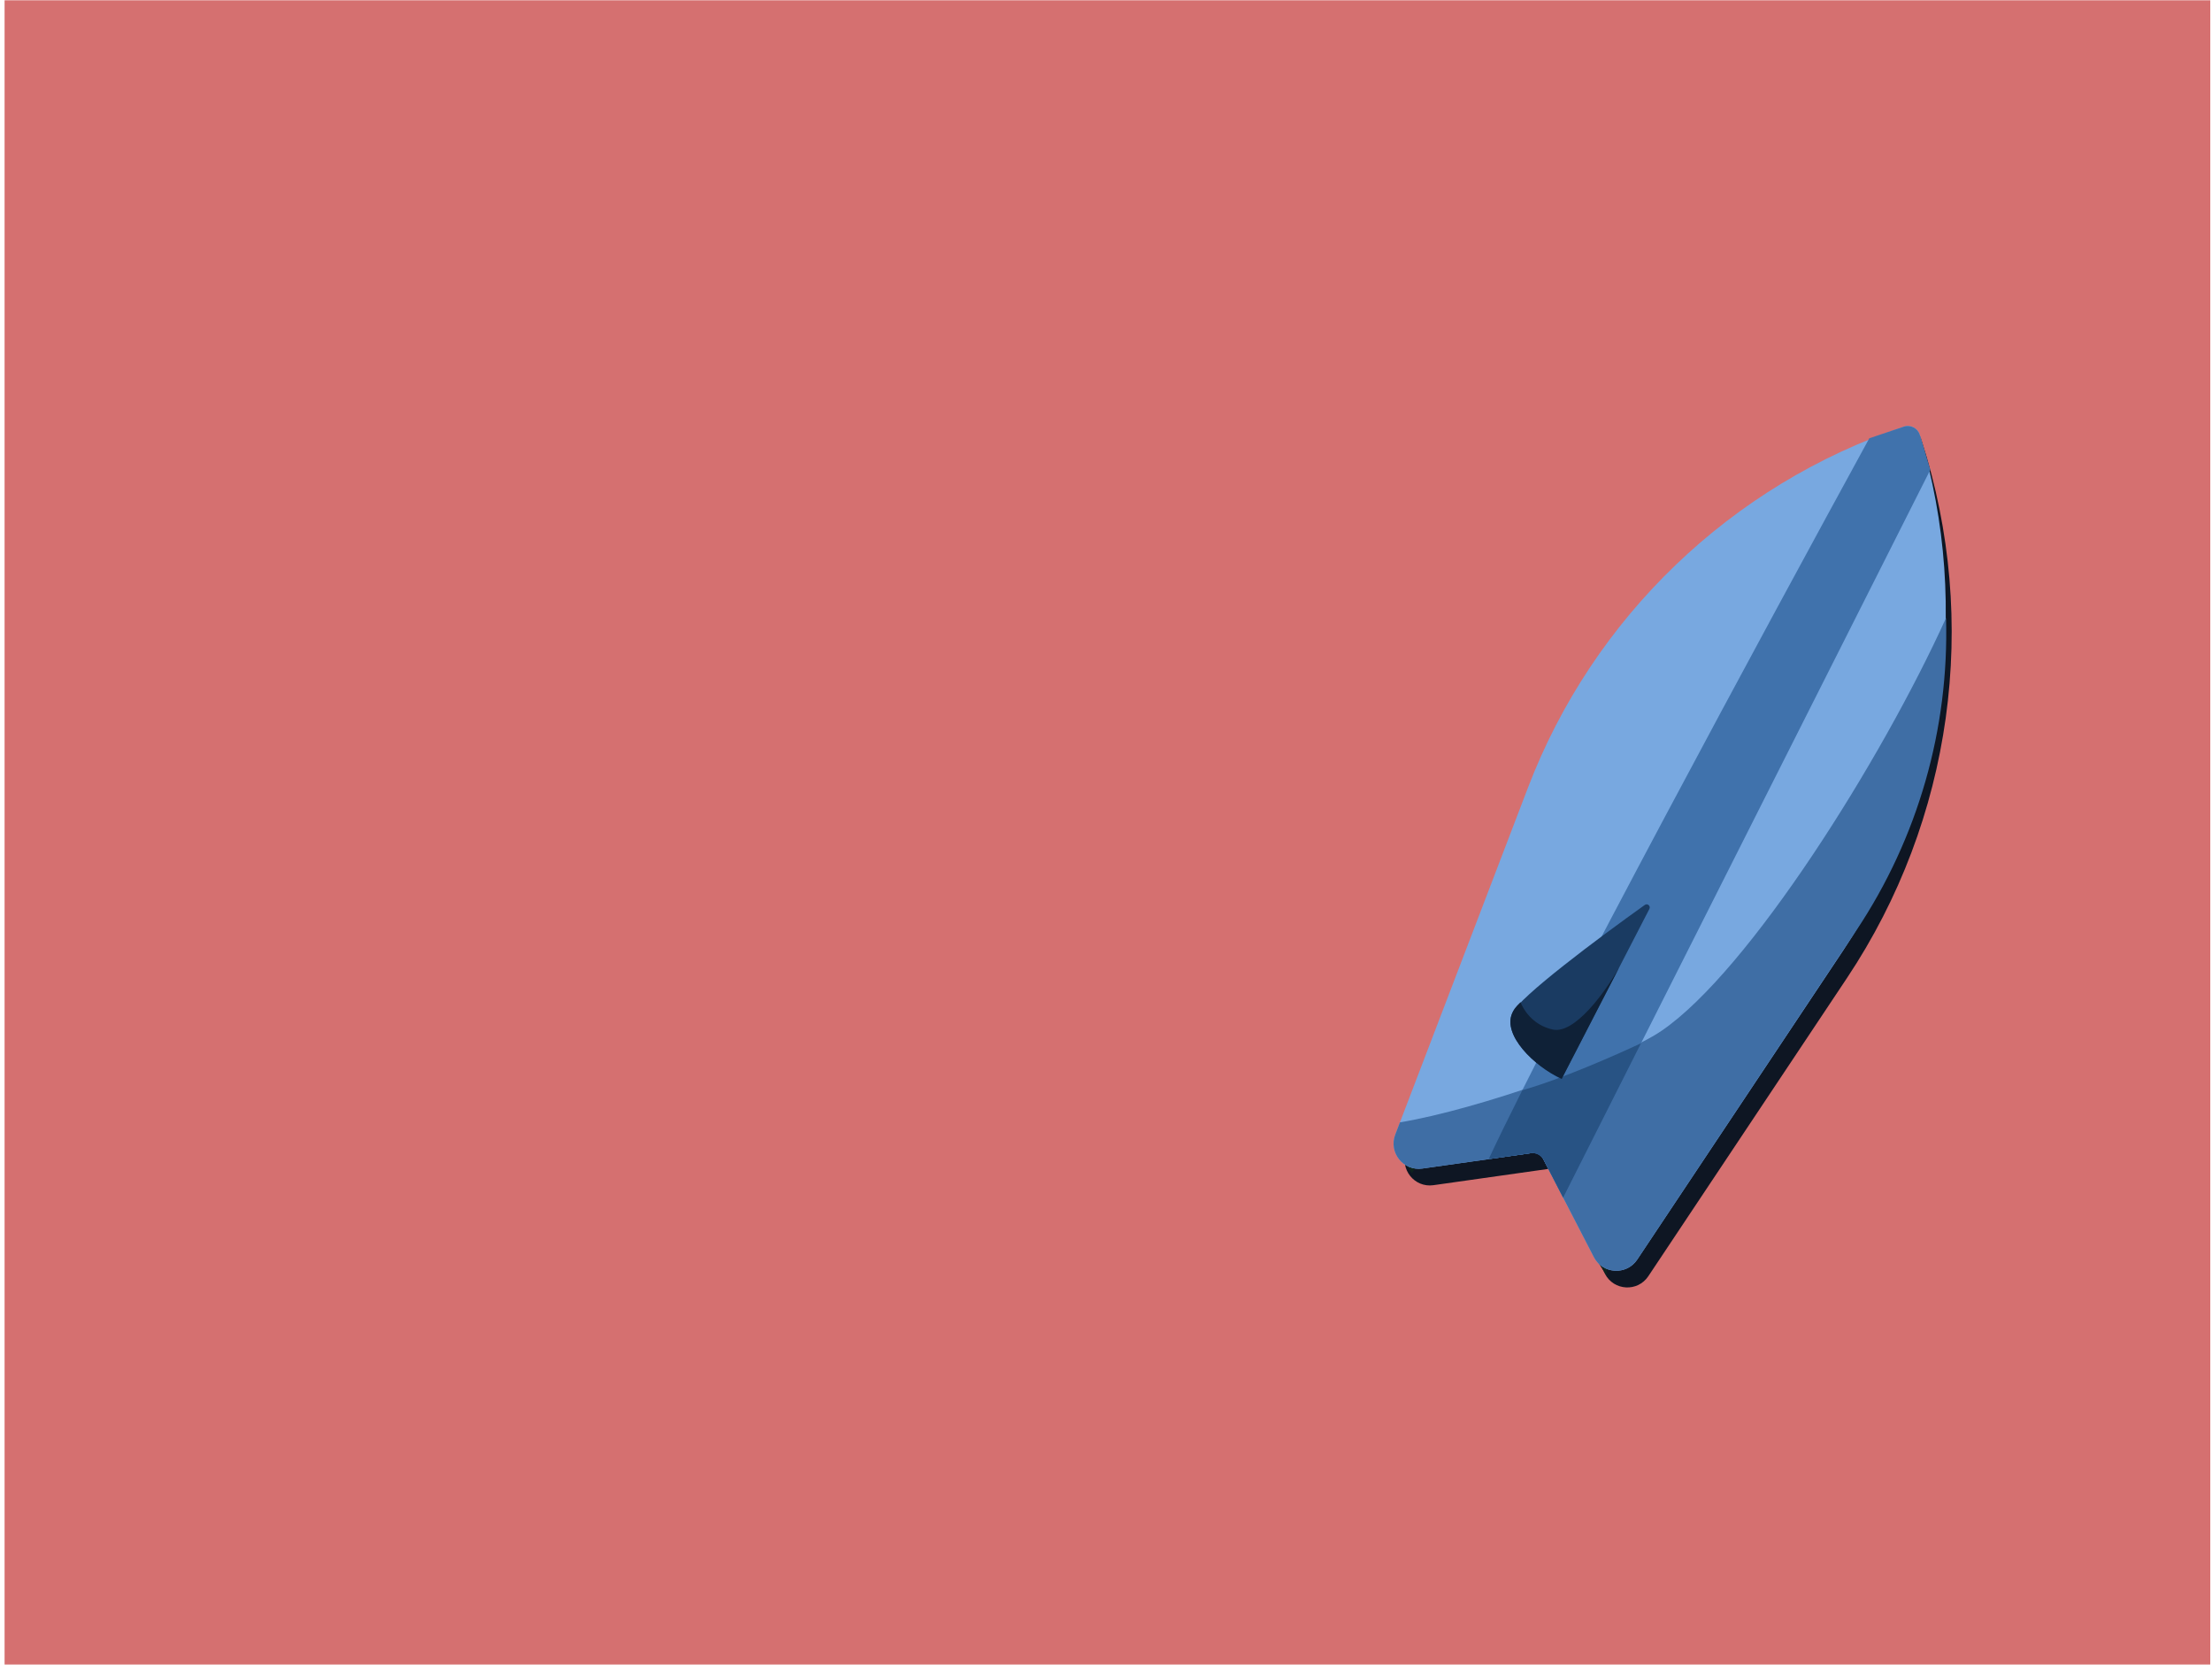
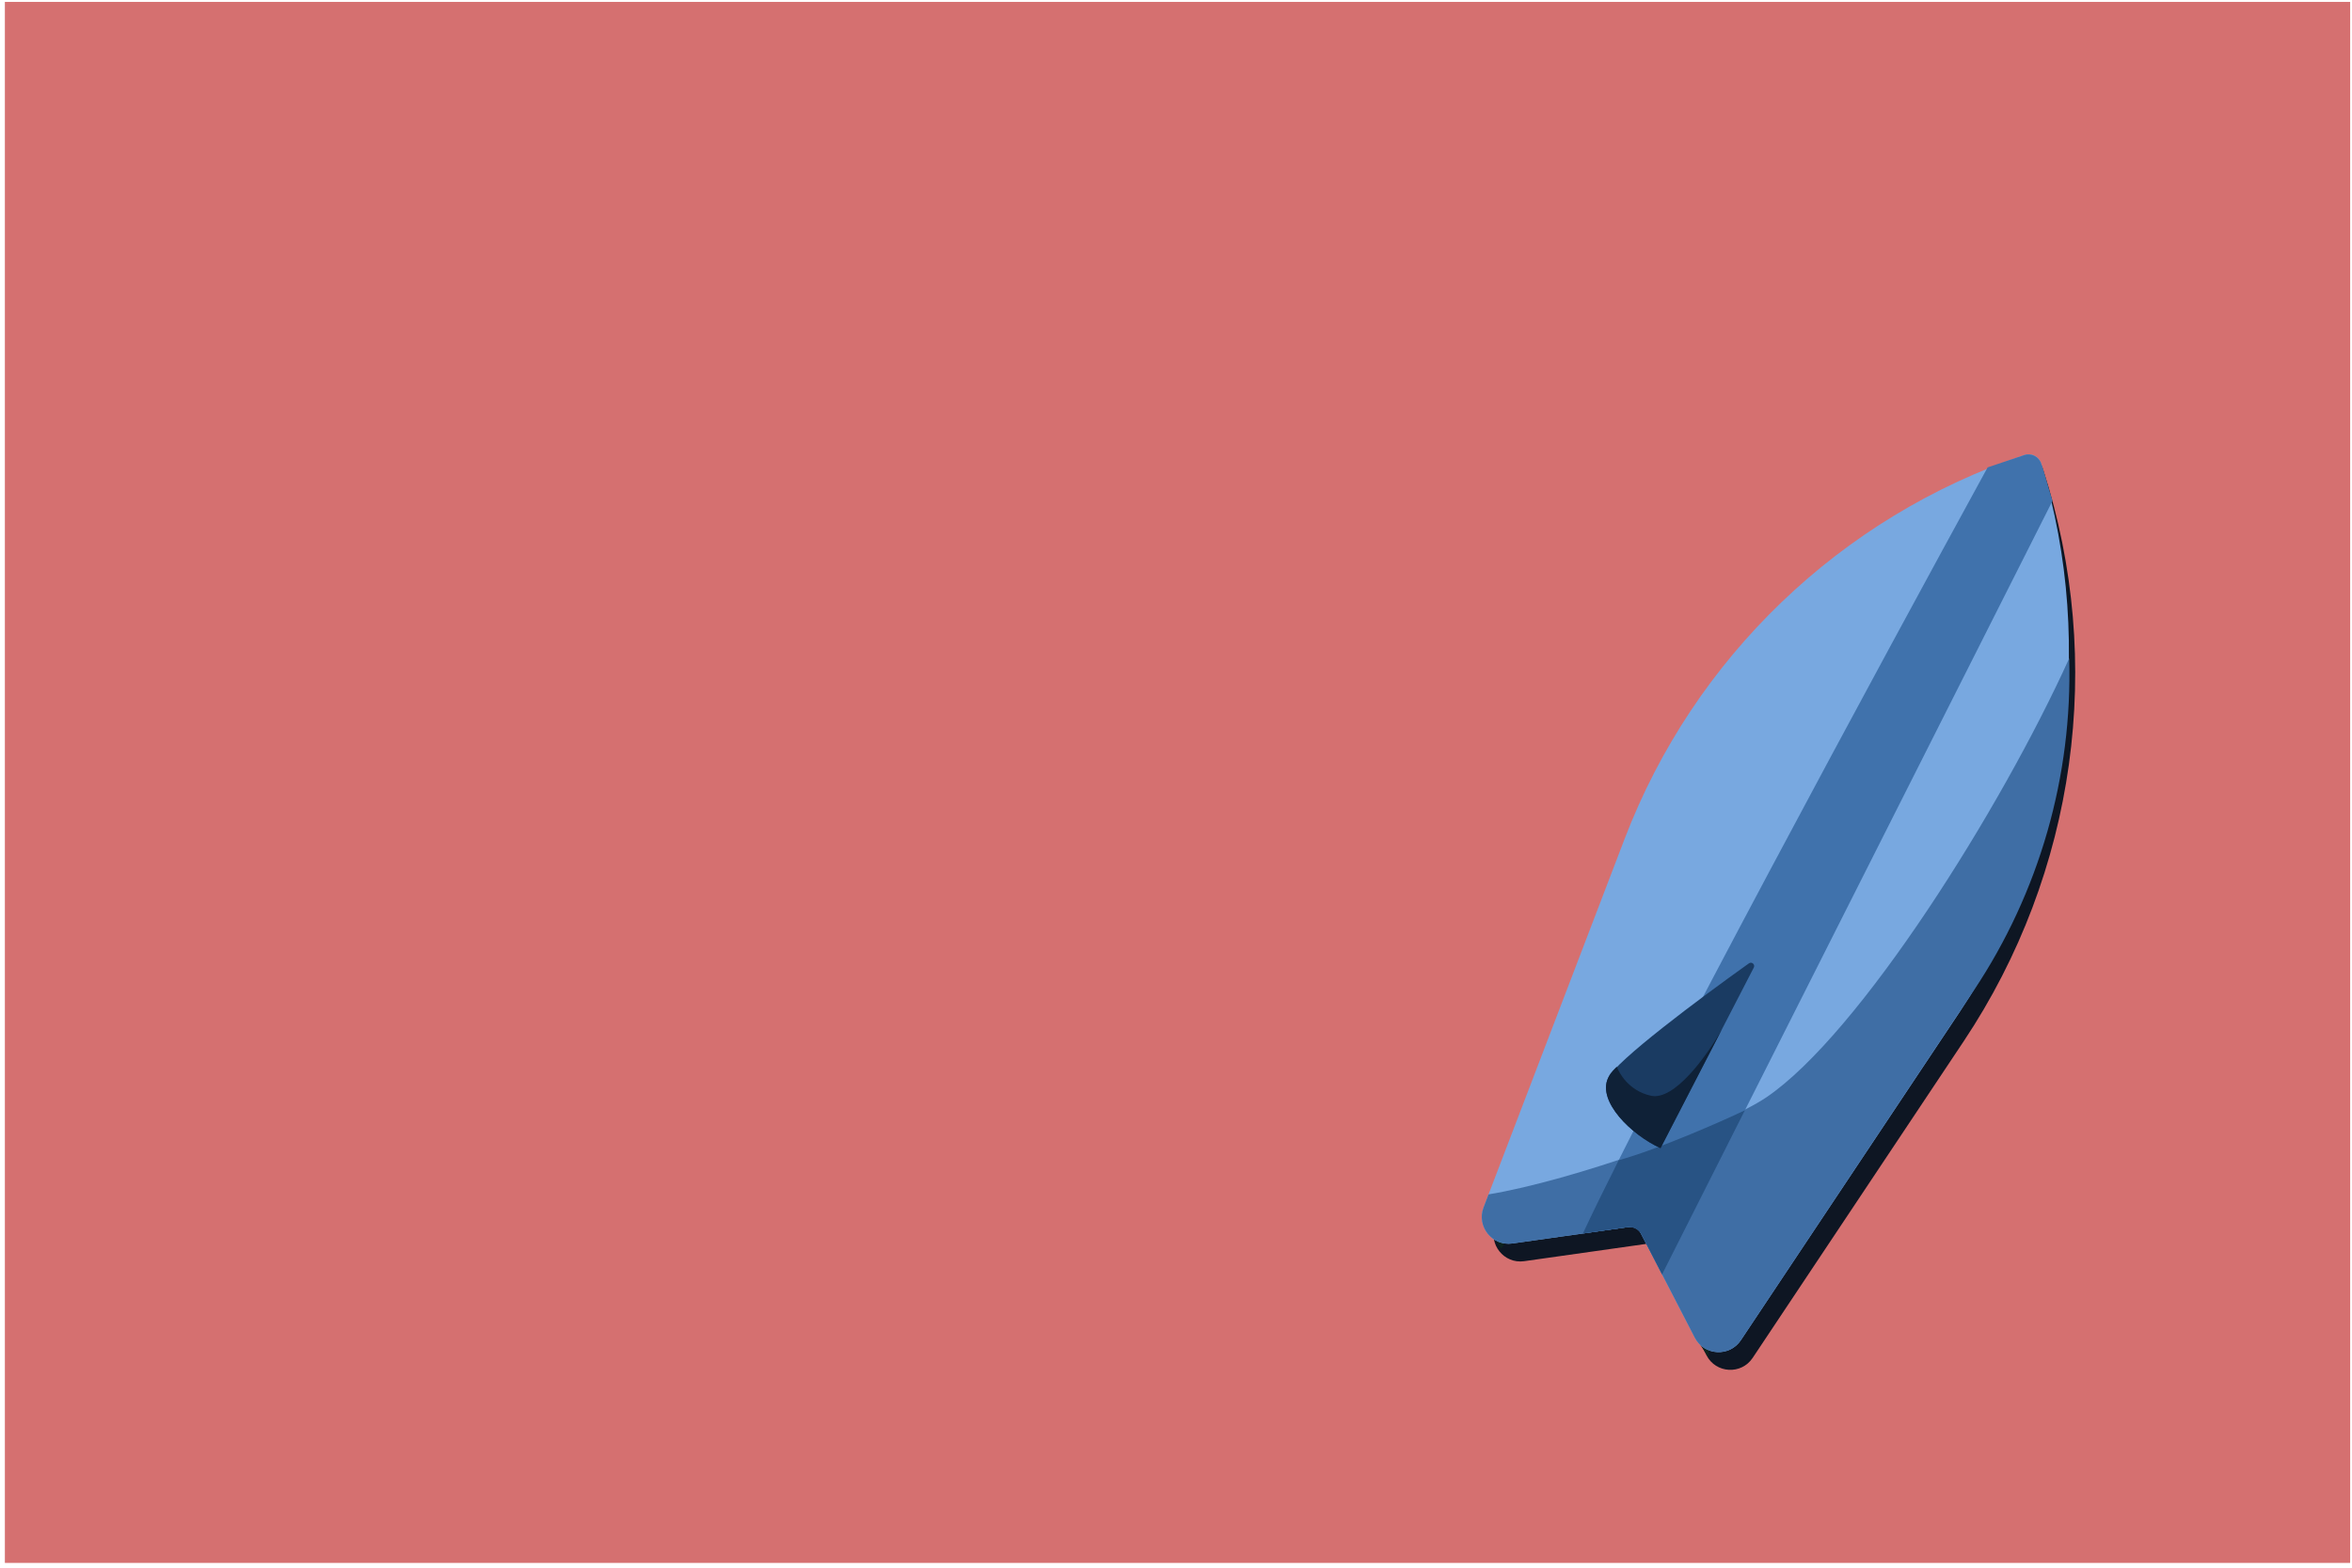
- <svg xmlns="http://www.w3.org/2000/svg" width="351" height="265" viewBox="0 0 351 265" fill="none">
-   <rect x="0.727" y="0.045" width="350" height="264" fill="#D57070" />
-   <path d="M244.213 127.59C254.578 100.503 276.3 79.323 303.64 69.645L304.723 69.261L304.926 69.89C314.184 98.629 309.821 130.023 293.076 155.149L261.555 202.448C259.864 204.985 256.071 204.774 254.672 202.066L246.051 185.377L227.453 188.01C224.435 188.438 222.067 185.467 223.156 182.62L244.213 127.59Z" fill="#0E1623" />
-   <path d="M254.979 202.37L252.944 199.276L255.039 198.735L254.979 202.37Z" fill="#0E231E" />
-   <path d="M224.042 186.123L222.083 183.186L225.849 183.337L224.042 186.123Z" fill="#0E231E" />
-   <path d="M242.456 124.953C252.803 97.913 274.685 76.907 302.125 67.673C303.174 67.32 304.307 67.905 304.627 68.965C312.985 96.684 308.528 126.688 292.472 150.78L259.8 199.805C258.11 202.341 254.317 202.13 252.918 199.422L244.297 182.733L225.698 185.367C222.68 185.794 220.312 182.824 221.402 179.977L242.456 124.953Z" fill="#78A8E0" />
-   <path d="M259.8 199.803L294.576 147.581C304.33 132.934 309.299 115.621 308.797 98.03C298.601 120.536 277.507 154.094 263.624 163.539C257.129 167.958 234.55 176.008 222.144 178.04L221.402 179.979C220.313 182.826 222.681 185.796 225.699 185.369L244.297 182.735L252.917 199.421C254.316 202.13 258.11 202.34 259.8 199.803Z" fill="#3F6EA5" />
-   <path d="M302.086 67.686L296.623 69.524C280.658 98.689 246.226 162.392 236.218 183.877L242.891 182.932C243.733 182.813 244.558 183.239 244.948 183.994L248.041 189.982L306.303 74.522L304.639 69.004C304.313 67.922 303.156 67.325 302.086 67.686Z" fill="#4072AC" />
-   <path d="M236.218 183.875L242.891 182.931C243.733 182.811 244.558 183.237 244.949 183.993L248.042 189.981L260.4 165.489C256.645 167.266 247.62 171.243 241.557 172.944C239.397 177.242 237.581 180.95 236.218 183.875Z" fill="#285384" />
-   <path d="M239.958 160.725C241.094 158.165 253.564 148.853 261.001 143.55C261.426 143.247 261.965 143.721 261.725 144.186L247.806 171.142C243.369 169.101 238.424 164.177 239.958 160.725Z" fill="#1A3B62" />
-   <path d="M247.805 171.143C243.368 169.102 238.424 164.177 239.957 160.725L239.964 160.708C240.183 160.217 240.32 159.907 241.28 158.978C241.582 159.812 243.004 162.584 246.392 163.32C249.852 164.072 254.666 157.474 256.965 153.404L247.805 171.143Z" fill="#0F2137" />
+ <svg xmlns="http://www.w3.org/2000/svg" width="351" height="234" viewBox="0 0 351 234" fill="none">
+   <rect x="0.727" y="0.285" width="350" height="233" fill="#D57070" />
+   <path d="M244.213 127.83C254.578 100.743 276.3 79.563 303.64 69.885L304.723 69.502L304.926 70.13C314.184 98.87 309.821 130.263 293.076 155.389L261.555 202.688C259.864 205.225 256.071 205.014 254.672 202.306L246.051 185.617L227.453 188.251C224.435 188.678 222.067 185.708 223.156 182.861L244.213 127.83Z" fill="#0E1623" />
+   <path d="M254.979 202.611L252.944 199.516L255.039 198.975L254.979 202.611Z" fill="#0E231E" />
+   <path d="M224.042 186.366L222.083 183.428L225.849 183.579L224.042 186.366Z" fill="#0E231E" />
+   <path d="M242.456 125.194C252.803 98.154 274.685 77.147 302.125 67.913V67.913C303.174 67.56 304.307 68.145 304.627 69.205V69.205C312.985 96.924 308.528 126.928 292.472 151.02L259.8 200.045C258.11 202.581 254.317 202.371 252.918 199.662L244.297 182.974L225.698 185.607C222.68 186.035 220.312 183.064 221.402 180.217L242.456 125.194Z" fill="#78A8E0" />
+   <path d="M259.8 200.041L294.576 147.819C304.33 133.172 309.299 115.859 308.797 98.268C298.601 120.774 277.507 154.332 263.624 163.777C257.129 168.196 234.55 176.246 222.144 178.279L221.402 180.217C220.313 183.064 222.681 186.034 225.699 185.607L244.297 182.973L252.917 199.66C254.316 202.368 258.11 202.579 259.8 200.041Z" fill="#3F6EA5" />
+   <path d="M302.086 67.926L296.623 69.764C280.658 98.93 246.226 162.632 236.218 184.117L242.891 183.172C243.733 183.053 244.558 183.479 244.948 184.234L248.041 190.222L306.303 74.762L304.639 69.244C304.313 68.163 303.156 67.566 302.086 67.926Z" fill="#4072AC" />
+   <path d="M236.218 184.116L242.891 183.171C243.733 183.052 244.558 183.478 244.949 184.233L248.042 190.221L260.4 165.73C256.645 167.506 247.62 171.483 241.557 173.185C239.397 177.482 237.581 181.19 236.218 184.116Z" fill="#285384" />
+   <path d="M239.958 160.967C241.094 158.407 253.564 149.095 261.001 143.793C261.426 143.489 261.965 143.964 261.725 144.428L247.806 171.385C243.369 169.343 238.424 164.419 239.958 160.967Z" fill="#1A3B62" />
+   <path d="M247.805 171.381C243.368 169.34 238.424 164.416 239.957 160.964L239.964 160.947C240.183 160.455 240.32 160.145 241.28 159.216C241.582 160.05 243.004 162.822 246.392 163.558C249.852 164.31 254.666 157.712 256.965 153.642L247.805 171.381Z" fill="#0F2137" />
</svg>
